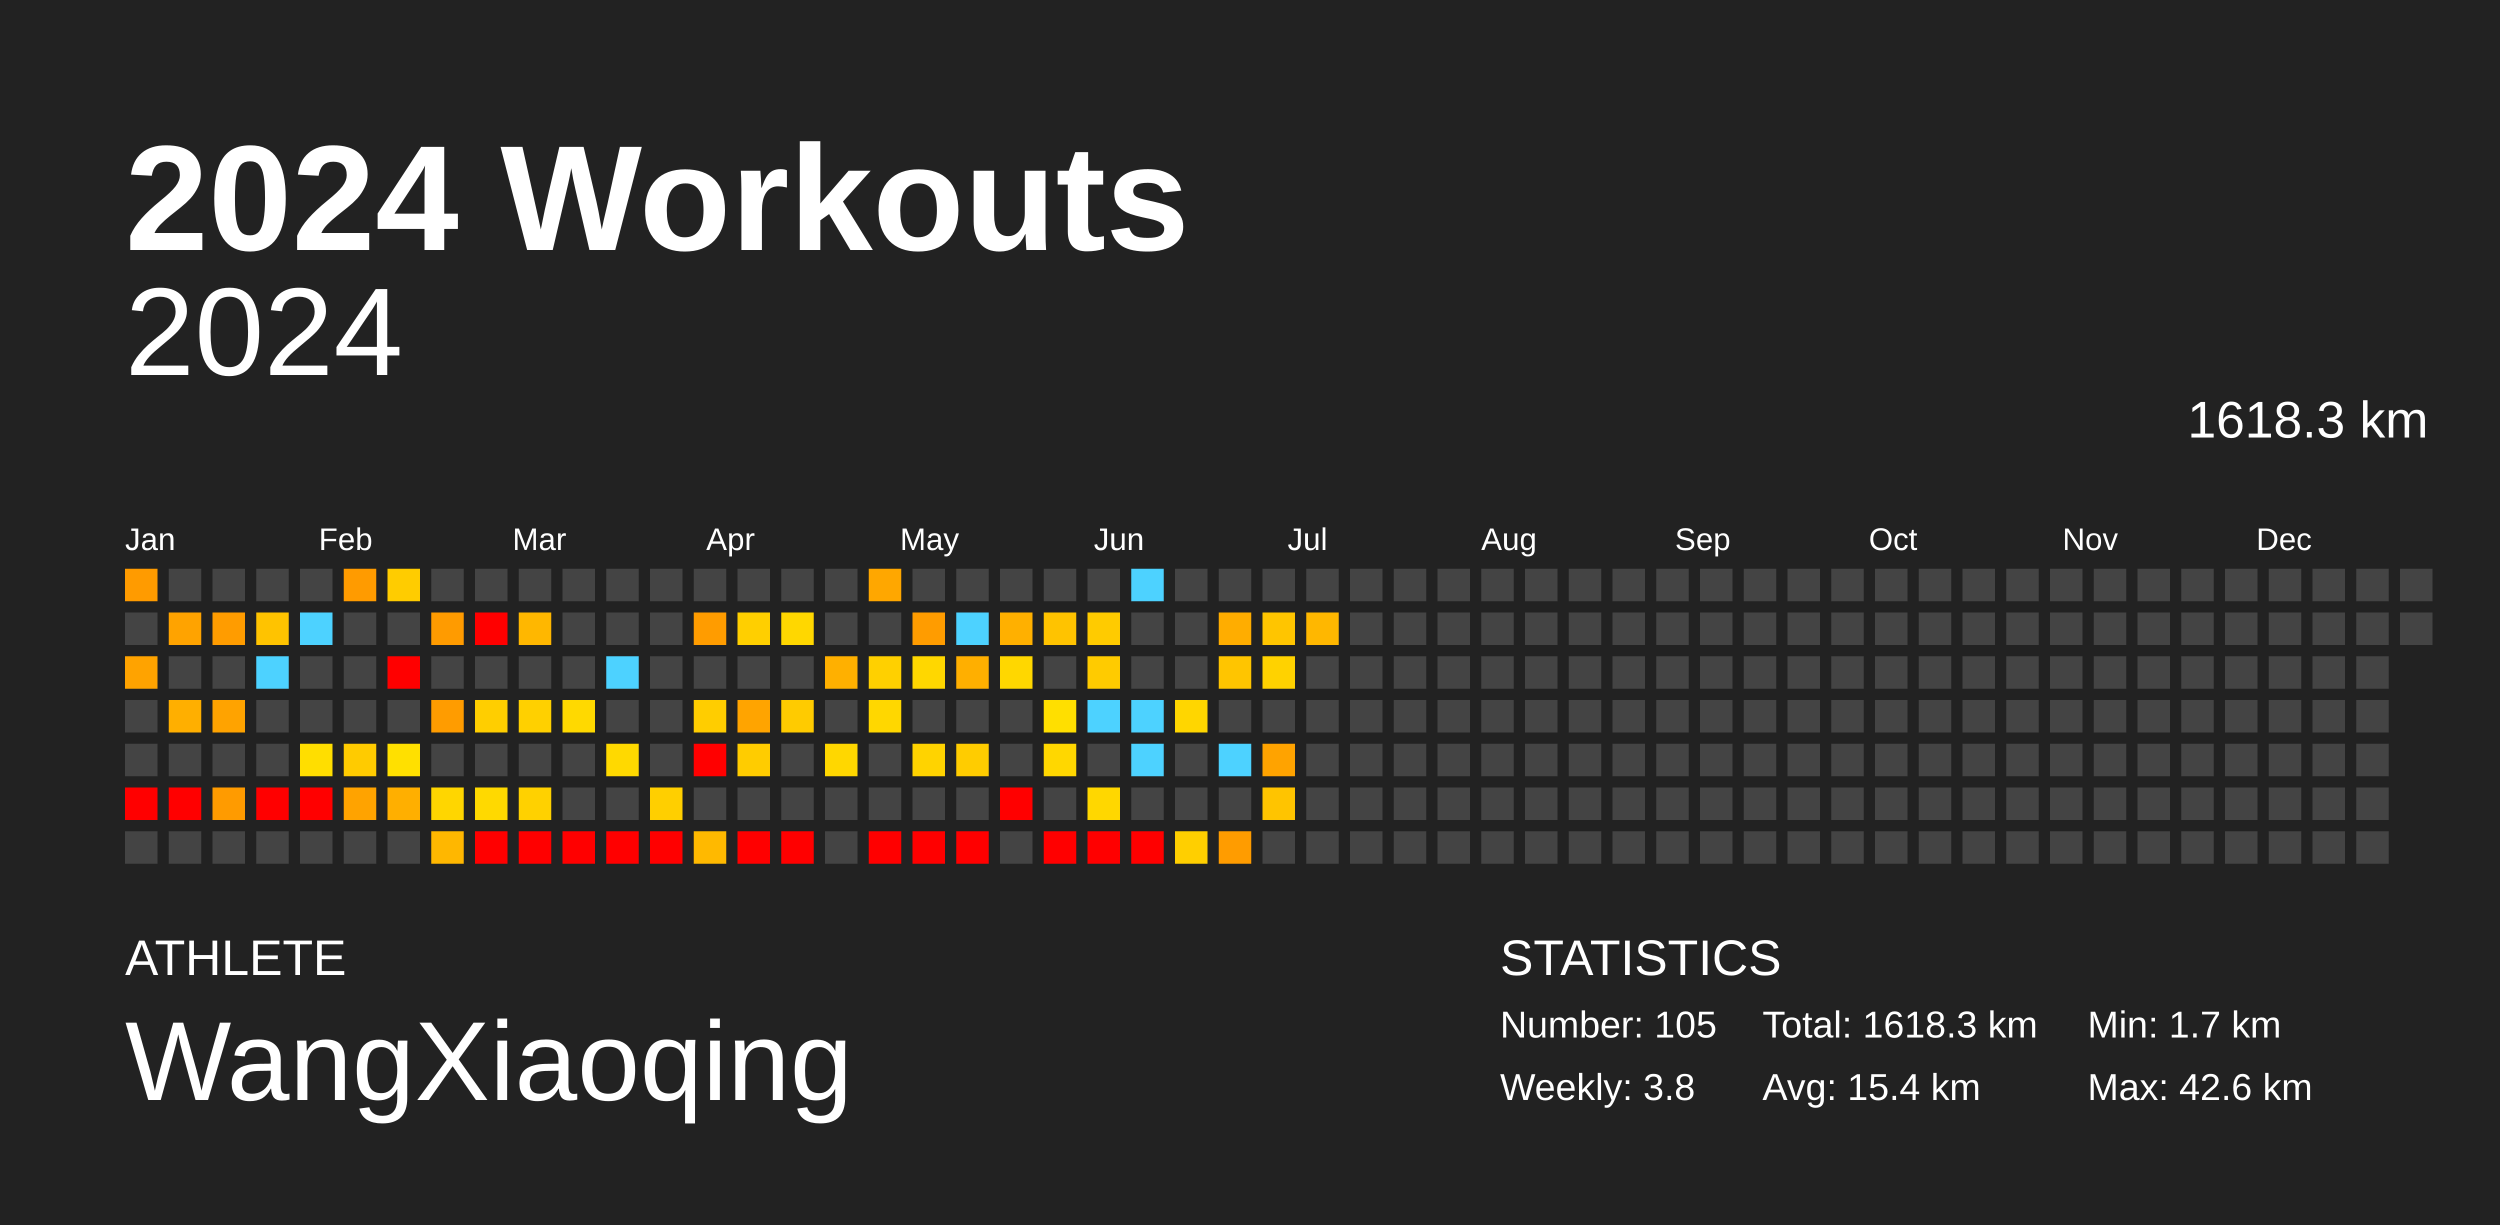
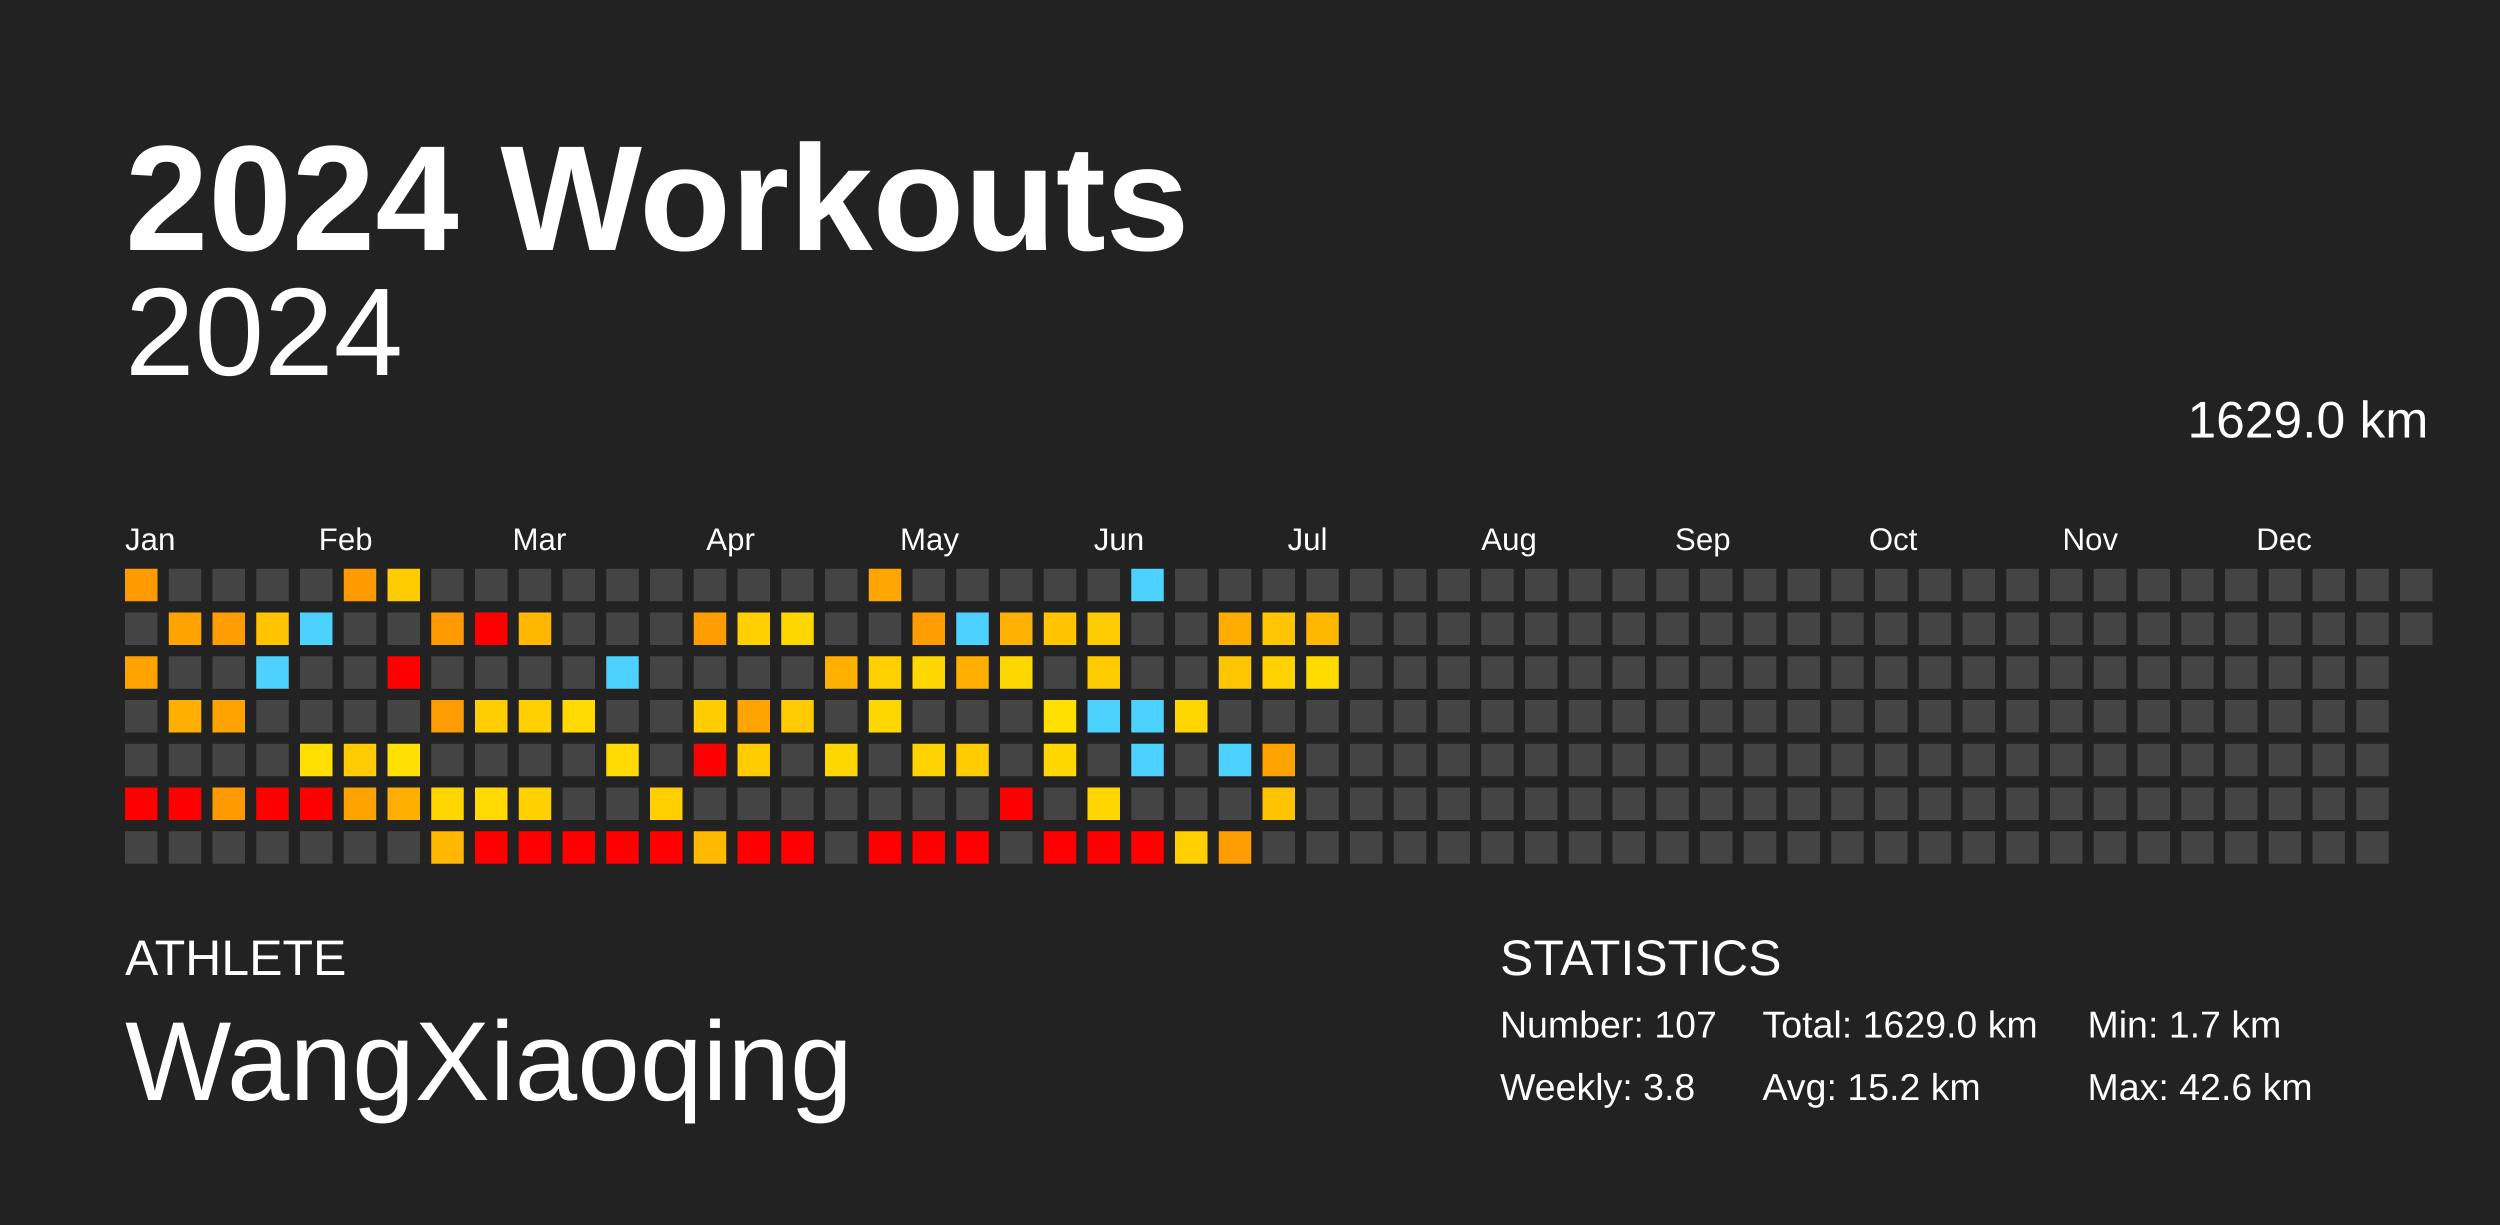
<svg xmlns="http://www.w3.org/2000/svg" baseProfile="full" height="98mm" version="1.1" viewBox="0,0,200,98" width="200mm">
  <defs />
  <rect fill="#222222" height="98" width="200" x="0" y="0" />
  <text fill="#FFFFFF" style="font-size:12px; font-family:Arial; font-weight:bold;" x="10" y="20">2024 Workouts</text>
  <text fill="#FFFFFF" style="font-size:4px; font-family:Arial" x="10" y="78">ATHLETE</text>
  <text fill="#FFFFFF" style="font-size:9px; font-family:Arial" x="10" y="88">WangXiaoqing</text>
  <text fill="#FFFFFF" style="font-size:4px; font-family:Arial" x="120" y="78">STATISTICS</text>
-   <text fill="#FFFFFF" style="font-size:3px; font-family:Arial" x="120" y="83">Number: 105</text>
+   <text fill="#FFFFFF" style="font-size:3px; font-family:Arial" x="120" y="83">Number: 107</text>
  <text fill="#FFFFFF" style="font-size:3px; font-family:Arial" x="120" y="88">Weekly: 3.8</text>
-   <text fill="#FFFFFF" style="font-size:3px; font-family:Arial" x="141" y="83">Total: 1618.3 km</text>
-   <text fill="#FFFFFF" style="font-size:3px; font-family:Arial" x="141" y="88">Avg: 15.4 km</text>
+   <text fill="#FFFFFF" style="font-size:3px; font-family:Arial" x="141" y="83">Total: 1629.0 km</text>
+   <text fill="#FFFFFF" style="font-size:3px; font-family:Arial" x="141" y="88">Avg: 15.2 km</text>
  <text fill="#FFFFFF" style="font-size:3px; font-family:Arial" x="167" y="83">Min: 1.7 km</text>
  <text fill="#FFFFFF" style="font-size:3px; font-family:Arial" x="167" y="88">Max: 42.6 km</text>
  <text alignment-baseline="hanging" fill="#FFFFFF" style="font-size:10.0px; font-family:Arial;" x="10" y="30">2024</text>
-   <text alignment-baseline="hanging" fill="#FFFFFF" style="font-size:4.125px; font-family:Arial;" x="175" y="35">1618.3 km</text>
+   <text alignment-baseline="hanging" fill="#FFFFFF" style="font-size:4.125px; font-family:Arial;" x="175" y="35">1629.0 km</text>
  <text fill="#FFFFFF" style="font-size:2.5px; font-family:Arial" x="10.0" y="44">Jan</text>
  <text fill="#FFFFFF" style="font-size:2.5px; font-family:Arial" x="25.5" y="44">Feb</text>
  <text fill="#FFFFFF" style="font-size:2.5px; font-family:Arial" x="41.0" y="44">Mar</text>
  <text fill="#FFFFFF" style="font-size:2.5px; font-family:Arial" x="56.5" y="44">Apr</text>
  <text fill="#FFFFFF" style="font-size:2.5px; font-family:Arial" x="72.0" y="44">May</text>
  <text fill="#FFFFFF" style="font-size:2.5px; font-family:Arial" x="87.5" y="44">Jun</text>
  <text fill="#FFFFFF" style="font-size:2.5px; font-family:Arial" x="103.0" y="44">Jul</text>
  <text fill="#FFFFFF" style="font-size:2.5px; font-family:Arial" x="118.5" y="44">Aug</text>
  <text fill="#FFFFFF" style="font-size:2.5px; font-family:Arial" x="134.0" y="44">Sep</text>
  <text fill="#FFFFFF" style="font-size:2.5px; font-family:Arial" x="149.5" y="44">Oct</text>
  <text fill="#FFFFFF" style="font-size:2.5px; font-family:Arial" x="165.0" y="44">Nov</text>
  <text fill="#FFFFFF" style="font-size:2.5px; font-family:Arial" x="180.5" y="44">Dec</text>
  <rect fill="#ff9b00" height="2.6" width="2.6" x="10.0" y="45.5" />
  <rect fill="#444444" height="2.6" width="2.6" x="10.0" y="49.0" />
  <rect fill="#ffa300" height="2.6" width="2.6" x="10.0" y="52.5" />
  <rect fill="#444444" height="2.6" width="2.6" x="10.0" y="56.0" />
  <rect fill="#444444" height="2.6" width="2.6" x="10.0" y="59.5" />
  <rect fill="red" height="2.6" width="2.6" x="10.0" y="63.0" />
  <rect fill="#444444" height="2.6" width="2.6" x="10.0" y="66.5" />
  <rect fill="#444444" height="2.6" width="2.6" x="13.5" y="45.5" />
  <rect fill="#ffa300" height="2.6" width="2.6" x="13.5" y="49.0" />
  <rect fill="#444444" height="2.6" width="2.6" x="13.5" y="52.5" />
  <rect fill="#ffaf00" height="2.6" width="2.6" x="13.5" y="56.0" />
  <rect fill="#444444" height="2.6" width="2.6" x="13.5" y="59.5" />
  <rect fill="red" height="2.6" width="2.6" x="13.5" y="63.0" />
  <rect fill="#444444" height="2.6" width="2.6" x="13.5" y="66.5" />
  <rect fill="#444444" height="2.6" width="2.6" x="17.0" y="45.5" />
  <rect fill="#ff9c00" height="2.6" width="2.6" x="17.0" y="49.0" />
  <rect fill="#444444" height="2.6" width="2.6" x="17.0" y="52.5" />
  <rect fill="#ffa300" height="2.6" width="2.6" x="17.0" y="56.0" />
  <rect fill="#444444" height="2.6" width="2.6" x="17.0" y="59.5" />
  <rect fill="#ff9b00" height="2.6" width="2.6" x="17.0" y="63.0" />
  <rect fill="#444444" height="2.6" width="2.6" x="17.0" y="66.5" />
  <rect fill="#444444" height="2.6" width="2.6" x="20.5" y="45.5" />
  <rect fill="#ffc300" height="2.6" width="2.6" x="20.5" y="49.0" />
  <rect fill="#4dd2ff" height="2.6" width="2.6" x="20.5" y="52.5" />
  <rect fill="#444444" height="2.6" width="2.6" x="20.5" y="56.0" />
  <rect fill="#444444" height="2.6" width="2.6" x="20.5" y="59.5" />
  <rect fill="red" height="2.6" width="2.6" x="20.5" y="63.0" />
  <rect fill="#444444" height="2.6" width="2.6" x="20.5" y="66.5" />
  <rect fill="#444444" height="2.6" width="2.6" x="24.0" y="45.5" />
  <rect fill="#4dd2ff" height="2.6" width="2.6" x="24.0" y="49.0" />
  <rect fill="#444444" height="2.6" width="2.6" x="24.0" y="52.5" />
  <rect fill="#444444" height="2.6" width="2.6" x="24.0" y="56.0" />
  <rect fill="#ffde00" height="2.6" width="2.6" x="24.0" y="59.5" />
  <rect fill="red" height="2.6" width="2.6" x="24.0" y="63.0" />
  <rect fill="#444444" height="2.6" width="2.6" x="24.0" y="66.5" />
  <rect fill="#ff9b00" height="2.6" width="2.6" x="27.5" y="45.5" />
  <rect fill="#444444" height="2.6" width="2.6" x="27.5" y="49.0" />
  <rect fill="#444444" height="2.6" width="2.6" x="27.5" y="52.5" />
  <rect fill="#444444" height="2.6" width="2.6" x="27.5" y="56.0" />
  <rect fill="#ffcb00" height="2.6" width="2.6" x="27.5" y="59.5" />
  <rect fill="#ffa300" height="2.6" width="2.6" x="27.5" y="63.0" />
  <rect fill="#444444" height="2.6" width="2.6" x="27.5" y="66.5" />
  <rect fill="#ffcc00" height="2.6" width="2.6" x="31.0" y="45.5" />
  <rect fill="#444444" height="2.6" width="2.6" x="31.0" y="49.0" />
  <rect fill="red" height="2.6" width="2.6" x="31.0" y="52.5" />
  <rect fill="#444444" height="2.6" width="2.6" x="31.0" y="56.0" />
  <rect fill="#ffe000" height="2.6" width="2.6" x="31.0" y="59.5" />
  <rect fill="#ffaf00" height="2.6" width="2.6" x="31.0" y="63.0" />
  <rect fill="#444444" height="2.6" width="2.6" x="31.0" y="66.5" />
  <rect fill="#444444" height="2.6" width="2.6" x="34.5" y="45.5" />
  <rect fill="#ff9b00" height="2.6" width="2.6" x="34.5" y="49.0" />
  <rect fill="#444444" height="2.6" width="2.6" x="34.5" y="52.5" />
  <rect fill="#ff9c00" height="2.6" width="2.6" x="34.5" y="56.0" />
  <rect fill="#444444" height="2.6" width="2.6" x="34.5" y="59.5" />
  <rect fill="#ffd600" height="2.6" width="2.6" x="34.5" y="63.0" />
  <rect fill="#ffb700" height="2.6" width="2.6" x="34.5" y="66.5" />
  <rect fill="#444444" height="2.6" width="2.6" x="38.0" y="45.5" />
  <rect fill="red" height="2.6" width="2.6" x="38.0" y="49.0" />
  <rect fill="#444444" height="2.6" width="2.6" x="38.0" y="52.5" />
  <rect fill="#ffce00" height="2.6" width="2.6" x="38.0" y="56.0" />
  <rect fill="#444444" height="2.6" width="2.6" x="38.0" y="59.5" />
  <rect fill="#ffd900" height="2.6" width="2.6" x="38.0" y="63.0" />
  <rect fill="red" height="2.6" width="2.6" x="38.0" y="66.5" />
  <rect fill="#444444" height="2.6" width="2.6" x="41.5" y="45.5" />
  <rect fill="#ffb700" height="2.6" width="2.6" x="41.5" y="49.0" />
  <rect fill="#444444" height="2.6" width="2.6" x="41.5" y="52.5" />
  <rect fill="#ffd000" height="2.6" width="2.6" x="41.5" y="56.0" />
  <rect fill="#444444" height="2.6" width="2.6" x="41.5" y="59.5" />
  <rect fill="#ffd100" height="2.6" width="2.6" x="41.5" y="63.0" />
  <rect fill="red" height="2.6" width="2.6" x="41.5" y="66.5" />
  <rect fill="#444444" height="2.6" width="2.6" x="45.0" y="45.5" />
  <rect fill="#444444" height="2.6" width="2.6" x="45.0" y="49.0" />
  <rect fill="#444444" height="2.6" width="2.6" x="45.0" y="52.5" />
  <rect fill="#ffd900" height="2.6" width="2.6" x="45.0" y="56.0" />
  <rect fill="#444444" height="2.6" width="2.6" x="45.0" y="59.5" />
  <rect fill="#444444" height="2.6" width="2.6" x="45.0" y="63.0" />
  <rect fill="red" height="2.6" width="2.6" x="45.0" y="66.5" />
  <rect fill="#444444" height="2.6" width="2.6" x="48.5" y="45.5" />
  <rect fill="#444444" height="2.6" width="2.6" x="48.5" y="49.0" />
  <rect fill="#4dd2ff" height="2.6" width="2.6" x="48.5" y="52.5" />
  <rect fill="#444444" height="2.6" width="2.6" x="48.5" y="56.0" />
  <rect fill="#ffd900" height="2.6" width="2.6" x="48.5" y="59.5" />
  <rect fill="#444444" height="2.6" width="2.6" x="48.5" y="63.0" />
  <rect fill="red" height="2.6" width="2.6" x="48.5" y="66.5" />
  <rect fill="#444444" height="2.6" width="2.6" x="52.0" y="45.5" />
  <rect fill="#444444" height="2.6" width="2.6" x="52.0" y="49.0" />
  <rect fill="#444444" height="2.6" width="2.6" x="52.0" y="52.5" />
  <rect fill="#444444" height="2.6" width="2.6" x="52.0" y="56.0" />
  <rect fill="#444444" height="2.6" width="2.6" x="52.0" y="59.5" />
  <rect fill="#ffcf00" height="2.6" width="2.6" x="52.0" y="63.0" />
  <rect fill="red" height="2.6" width="2.6" x="52.0" y="66.5" />
  <rect fill="#444444" height="2.6" width="2.6" x="55.5" y="45.5" />
  <rect fill="#ff9c00" height="2.6" width="2.6" x="55.5" y="49.0" />
  <rect fill="#444444" height="2.6" width="2.6" x="55.5" y="52.5" />
  <rect fill="#ffcd00" height="2.6" width="2.6" x="55.5" y="56.0" />
  <rect fill="red" height="2.6" width="2.6" x="55.5" y="59.5" />
  <rect fill="#444444" height="2.6" width="2.6" x="55.5" y="63.0" />
  <rect fill="#ffb900" height="2.6" width="2.6" x="55.5" y="66.5" />
  <rect fill="#444444" height="2.6" width="2.6" x="59.0" y="45.5" />
  <rect fill="#ffcf00" height="2.6" width="2.6" x="59.0" y="49.0" />
  <rect fill="#444444" height="2.6" width="2.6" x="59.0" y="52.5" />
  <rect fill="#ffa400" height="2.6" width="2.6" x="59.0" y="56.0" />
  <rect fill="#ffcc00" height="2.6" width="2.6" x="59.0" y="59.5" />
  <rect fill="#444444" height="2.6" width="2.6" x="59.0" y="63.0" />
  <rect fill="red" height="2.6" width="2.6" x="59.0" y="66.5" />
  <rect fill="#444444" height="2.6" width="2.6" x="62.5" y="45.5" />
  <rect fill="#ffd700" height="2.6" width="2.6" x="62.5" y="49.0" />
  <rect fill="#444444" height="2.6" width="2.6" x="62.5" y="52.5" />
  <rect fill="#ffcb00" height="2.6" width="2.6" x="62.5" y="56.0" />
  <rect fill="#444444" height="2.6" width="2.6" x="62.5" y="59.5" />
  <rect fill="#444444" height="2.6" width="2.6" x="62.5" y="63.0" />
  <rect fill="red" height="2.6" width="2.6" x="62.5" y="66.5" />
  <rect fill="#444444" height="2.6" width="2.6" x="66.0" y="45.5" />
  <rect fill="#444444" height="2.6" width="2.6" x="66.0" y="49.0" />
  <rect fill="#ffb000" height="2.6" width="2.6" x="66.0" y="52.5" />
  <rect fill="#444444" height="2.6" width="2.6" x="66.0" y="56.0" />
  <rect fill="#ffd700" height="2.6" width="2.6" x="66.0" y="59.5" />
  <rect fill="#444444" height="2.6" width="2.6" x="66.0" y="63.0" />
  <rect fill="#444444" height="2.6" width="2.6" x="66.0" y="66.5" />
  <rect fill="#ffa700" height="2.6" width="2.6" x="69.5" y="45.5" />
  <rect fill="#444444" height="2.6" width="2.6" x="69.5" y="49.0" />
  <rect fill="#ffd000" height="2.6" width="2.6" x="69.5" y="52.5" />
  <rect fill="#ffd700" height="2.6" width="2.6" x="69.5" y="56.0" />
  <rect fill="#444444" height="2.6" width="2.6" x="69.5" y="59.5" />
  <rect fill="#444444" height="2.6" width="2.6" x="69.5" y="63.0" />
  <rect fill="red" height="2.6" width="2.6" x="69.5" y="66.5" />
  <rect fill="#444444" height="2.6" width="2.6" x="73.0" y="45.5" />
  <rect fill="#ff9c00" height="2.6" width="2.6" x="73.0" y="49.0" />
  <rect fill="#ffd700" height="2.6" width="2.6" x="73.0" y="52.5" />
  <rect fill="#444444" height="2.6" width="2.6" x="73.0" y="56.0" />
  <rect fill="#ffd300" height="2.6" width="2.6" x="73.0" y="59.5" />
  <rect fill="#444444" height="2.6" width="2.6" x="73.0" y="63.0" />
  <rect fill="red" height="2.6" width="2.6" x="73.0" y="66.5" />
  <rect fill="#444444" height="2.6" width="2.6" x="76.5" y="45.5" />
  <rect fill="#4dd2ff" height="2.6" width="2.6" x="76.5" y="49.0" />
  <rect fill="#ffaf00" height="2.6" width="2.6" x="76.5" y="52.5" />
  <rect fill="#444444" height="2.6" width="2.6" x="76.5" y="56.0" />
  <rect fill="#ffcc00" height="2.6" width="2.6" x="76.5" y="59.5" />
  <rect fill="#444444" height="2.6" width="2.6" x="76.5" y="63.0" />
  <rect fill="red" height="2.6" width="2.6" x="76.5" y="66.5" />
  <rect fill="#444444" height="2.6" width="2.6" x="80.0" y="45.5" />
  <rect fill="#ffb000" height="2.6" width="2.6" x="80.0" y="49.0" />
  <rect fill="#ffd700" height="2.6" width="2.6" x="80.0" y="52.5" />
  <rect fill="#444444" height="2.6" width="2.6" x="80.0" y="56.0" />
  <rect fill="#444444" height="2.6" width="2.6" x="80.0" y="59.5" />
  <rect fill="red" height="2.6" width="2.6" x="80.0" y="63.0" />
  <rect fill="#444444" height="2.6" width="2.6" x="80.0" y="66.5" />
  <rect fill="#444444" height="2.6" width="2.6" x="83.5" y="45.5" />
  <rect fill="#ffc300" height="2.6" width="2.6" x="83.5" y="49.0" />
  <rect fill="#444444" height="2.6" width="2.6" x="83.5" y="52.5" />
  <rect fill="#ffdf00" height="2.6" width="2.6" x="83.5" y="56.0" />
  <rect fill="#ffd700" height="2.6" width="2.6" x="83.5" y="59.5" />
  <rect fill="#444444" height="2.6" width="2.6" x="83.5" y="63.0" />
  <rect fill="red" height="2.6" width="2.6" x="83.5" y="66.5" />
  <rect fill="#444444" height="2.6" width="2.6" x="87.0" y="45.5" />
  <rect fill="#ffcb00" height="2.6" width="2.6" x="87.0" y="49.0" />
  <rect fill="#ffcb00" height="2.6" width="2.6" x="87.0" y="52.5" />
  <rect fill="#4dd2ff" height="2.6" width="2.6" x="87.0" y="56.0" />
  <rect fill="#444444" height="2.6" width="2.6" x="87.0" y="59.5" />
  <rect fill="#ffd700" height="2.6" width="2.6" x="87.0" y="63.0" />
  <rect fill="red" height="2.6" width="2.6" x="87.0" y="66.5" />
  <rect fill="#4dd2ff" height="2.6" width="2.6" x="90.5" y="45.5" />
  <rect fill="#444444" height="2.6" width="2.6" x="90.5" y="49.0" />
  <rect fill="#444444" height="2.6" width="2.6" x="90.5" y="52.5" />
  <rect fill="#4dd2ff" height="2.6" width="2.6" x="90.5" y="56.0" />
  <rect fill="#4dd2ff" height="2.6" width="2.6" x="90.5" y="59.5" />
  <rect fill="#444444" height="2.6" width="2.6" x="90.5" y="63.0" />
  <rect fill="red" height="2.6" width="2.6" x="90.5" y="66.5" />
  <rect fill="#444444" height="2.6" width="2.6" x="94.0" y="45.5" />
  <rect fill="#444444" height="2.6" width="2.6" x="94.0" y="49.0" />
  <rect fill="#444444" height="2.6" width="2.6" x="94.0" y="52.5" />
  <rect fill="#ffd600" height="2.6" width="2.6" x="94.0" y="56.0" />
  <rect fill="#444444" height="2.6" width="2.6" x="94.0" y="59.5" />
  <rect fill="#444444" height="2.6" width="2.6" x="94.0" y="63.0" />
  <rect fill="#ffcf00" height="2.6" width="2.6" x="94.0" y="66.5" />
  <rect fill="#444444" height="2.6" width="2.6" x="97.5" y="45.5" />
  <rect fill="#ffad00" height="2.6" width="2.6" x="97.5" y="49.0" />
  <rect fill="#ffc500" height="2.6" width="2.6" x="97.5" y="52.5" />
  <rect fill="#444444" height="2.6" width="2.6" x="97.5" y="56.0" />
  <rect fill="#4dd2ff" height="2.6" width="2.6" x="97.5" y="59.5" />
  <rect fill="#444444" height="2.6" width="2.6" x="97.5" y="63.0" />
  <rect fill="#ff9c00" height="2.6" width="2.6" x="97.5" y="66.5" />
  <rect fill="#444444" height="2.6" width="2.6" x="101.0" y="45.5" />
  <rect fill="#ffc500" height="2.6" width="2.6" x="101.0" y="49.0" />
  <rect fill="#ffd200" height="2.6" width="2.6" x="101.0" y="52.5" />
  <rect fill="#444444" height="2.6" width="2.6" x="101.0" y="56.0" />
  <rect fill="#ffa300" height="2.6" width="2.6" x="101.0" y="59.5" />
  <rect fill="#ffc400" height="2.6" width="2.6" x="101.0" y="63.0" />
  <rect fill="#444444" height="2.6" width="2.6" x="101.0" y="66.5" />
  <rect fill="#444444" height="2.6" width="2.6" x="104.5" y="45.5" />
  <rect fill="#ffb700" height="2.6" width="2.6" x="104.5" y="49.0" />
-   <rect fill="#444444" height="2.6" width="2.6" x="104.5" y="52.5" />
+   <rect fill="#ffdb00" height="2.6" width="2.6" x="104.5" y="52.5" />
  <rect fill="#444444" height="2.6" width="2.6" x="104.5" y="56.0" />
  <rect fill="#444444" height="2.6" width="2.6" x="104.5" y="59.5" />
  <rect fill="#444444" height="2.6" width="2.6" x="104.5" y="63.0" />
  <rect fill="#444444" height="2.6" width="2.6" x="104.5" y="66.5" />
  <rect fill="#444444" height="2.6" width="2.6" x="108.0" y="45.5" />
  <rect fill="#444444" height="2.6" width="2.6" x="108.0" y="49.0" />
  <rect fill="#444444" height="2.6" width="2.6" x="108.0" y="52.5" />
  <rect fill="#444444" height="2.6" width="2.6" x="108.0" y="56.0" />
  <rect fill="#444444" height="2.6" width="2.6" x="108.0" y="59.5" />
  <rect fill="#444444" height="2.6" width="2.6" x="108.0" y="63.0" />
  <rect fill="#444444" height="2.6" width="2.6" x="108.0" y="66.5" />
  <rect fill="#444444" height="2.6" width="2.6" x="111.5" y="45.5" />
  <rect fill="#444444" height="2.6" width="2.6" x="111.5" y="49.0" />
  <rect fill="#444444" height="2.6" width="2.6" x="111.5" y="52.5" />
  <rect fill="#444444" height="2.6" width="2.6" x="111.5" y="56.0" />
  <rect fill="#444444" height="2.6" width="2.6" x="111.5" y="59.5" />
  <rect fill="#444444" height="2.6" width="2.6" x="111.5" y="63.0" />
  <rect fill="#444444" height="2.6" width="2.6" x="111.5" y="66.5" />
  <rect fill="#444444" height="2.6" width="2.6" x="115.0" y="45.5" />
  <rect fill="#444444" height="2.6" width="2.6" x="115.0" y="49.0" />
  <rect fill="#444444" height="2.6" width="2.6" x="115.0" y="52.5" />
  <rect fill="#444444" height="2.6" width="2.6" x="115.0" y="56.0" />
  <rect fill="#444444" height="2.6" width="2.6" x="115.0" y="59.5" />
  <rect fill="#444444" height="2.6" width="2.6" x="115.0" y="63.0" />
  <rect fill="#444444" height="2.6" width="2.6" x="115.0" y="66.5" />
  <rect fill="#444444" height="2.6" width="2.6" x="118.5" y="45.5" />
  <rect fill="#444444" height="2.6" width="2.6" x="118.5" y="49.0" />
  <rect fill="#444444" height="2.6" width="2.6" x="118.5" y="52.5" />
  <rect fill="#444444" height="2.6" width="2.6" x="118.5" y="56.0" />
  <rect fill="#444444" height="2.6" width="2.6" x="118.5" y="59.5" />
  <rect fill="#444444" height="2.6" width="2.6" x="118.5" y="63.0" />
  <rect fill="#444444" height="2.6" width="2.6" x="118.5" y="66.5" />
  <rect fill="#444444" height="2.6" width="2.6" x="122.0" y="45.5" />
  <rect fill="#444444" height="2.6" width="2.6" x="122.0" y="49.0" />
  <rect fill="#444444" height="2.6" width="2.6" x="122.0" y="52.5" />
  <rect fill="#444444" height="2.6" width="2.6" x="122.0" y="56.0" />
  <rect fill="#444444" height="2.6" width="2.6" x="122.0" y="59.5" />
  <rect fill="#444444" height="2.6" width="2.6" x="122.0" y="63.0" />
  <rect fill="#444444" height="2.6" width="2.6" x="122.0" y="66.5" />
  <rect fill="#444444" height="2.6" width="2.6" x="125.5" y="45.5" />
  <rect fill="#444444" height="2.6" width="2.6" x="125.5" y="49.0" />
  <rect fill="#444444" height="2.6" width="2.6" x="125.5" y="52.5" />
  <rect fill="#444444" height="2.6" width="2.6" x="125.5" y="56.0" />
  <rect fill="#444444" height="2.6" width="2.6" x="125.5" y="59.5" />
  <rect fill="#444444" height="2.6" width="2.6" x="125.5" y="63.0" />
  <rect fill="#444444" height="2.6" width="2.6" x="125.5" y="66.5" />
  <rect fill="#444444" height="2.6" width="2.6" x="129.0" y="45.5" />
  <rect fill="#444444" height="2.6" width="2.6" x="129.0" y="49.0" />
  <rect fill="#444444" height="2.6" width="2.6" x="129.0" y="52.5" />
  <rect fill="#444444" height="2.6" width="2.6" x="129.0" y="56.0" />
  <rect fill="#444444" height="2.6" width="2.6" x="129.0" y="59.5" />
  <rect fill="#444444" height="2.6" width="2.6" x="129.0" y="63.0" />
  <rect fill="#444444" height="2.6" width="2.6" x="129.0" y="66.5" />
  <rect fill="#444444" height="2.6" width="2.6" x="132.5" y="45.5" />
  <rect fill="#444444" height="2.6" width="2.6" x="132.5" y="49.0" />
  <rect fill="#444444" height="2.6" width="2.6" x="132.5" y="52.5" />
  <rect fill="#444444" height="2.6" width="2.6" x="132.5" y="56.0" />
  <rect fill="#444444" height="2.6" width="2.6" x="132.5" y="59.5" />
  <rect fill="#444444" height="2.6" width="2.6" x="132.5" y="63.0" />
  <rect fill="#444444" height="2.6" width="2.6" x="132.5" y="66.5" />
  <rect fill="#444444" height="2.6" width="2.6" x="136.0" y="45.5" />
  <rect fill="#444444" height="2.6" width="2.6" x="136.0" y="49.0" />
  <rect fill="#444444" height="2.6" width="2.6" x="136.0" y="52.5" />
  <rect fill="#444444" height="2.6" width="2.6" x="136.0" y="56.0" />
  <rect fill="#444444" height="2.6" width="2.6" x="136.0" y="59.5" />
  <rect fill="#444444" height="2.6" width="2.6" x="136.0" y="63.0" />
  <rect fill="#444444" height="2.6" width="2.6" x="136.0" y="66.5" />
  <rect fill="#444444" height="2.6" width="2.6" x="139.5" y="45.5" />
  <rect fill="#444444" height="2.6" width="2.6" x="139.5" y="49.0" />
  <rect fill="#444444" height="2.6" width="2.6" x="139.5" y="52.5" />
  <rect fill="#444444" height="2.6" width="2.6" x="139.5" y="56.0" />
  <rect fill="#444444" height="2.6" width="2.6" x="139.5" y="59.5" />
  <rect fill="#444444" height="2.6" width="2.6" x="139.5" y="63.0" />
  <rect fill="#444444" height="2.6" width="2.6" x="139.5" y="66.5" />
  <rect fill="#444444" height="2.6" width="2.6" x="143.0" y="45.5" />
  <rect fill="#444444" height="2.6" width="2.6" x="143.0" y="49.0" />
  <rect fill="#444444" height="2.6" width="2.6" x="143.0" y="52.5" />
  <rect fill="#444444" height="2.6" width="2.6" x="143.0" y="56.0" />
  <rect fill="#444444" height="2.6" width="2.6" x="143.0" y="59.5" />
  <rect fill="#444444" height="2.6" width="2.6" x="143.0" y="63.0" />
  <rect fill="#444444" height="2.6" width="2.6" x="143.0" y="66.5" />
  <rect fill="#444444" height="2.6" width="2.6" x="146.5" y="45.5" />
  <rect fill="#444444" height="2.6" width="2.6" x="146.5" y="49.0" />
  <rect fill="#444444" height="2.6" width="2.6" x="146.5" y="52.5" />
  <rect fill="#444444" height="2.6" width="2.6" x="146.5" y="56.0" />
  <rect fill="#444444" height="2.6" width="2.6" x="146.5" y="59.5" />
  <rect fill="#444444" height="2.6" width="2.6" x="146.5" y="63.0" />
  <rect fill="#444444" height="2.6" width="2.6" x="146.5" y="66.5" />
  <rect fill="#444444" height="2.6" width="2.6" x="150.0" y="45.5" />
  <rect fill="#444444" height="2.6" width="2.6" x="150.0" y="49.0" />
  <rect fill="#444444" height="2.6" width="2.6" x="150.0" y="52.5" />
  <rect fill="#444444" height="2.6" width="2.6" x="150.0" y="56.0" />
  <rect fill="#444444" height="2.6" width="2.6" x="150.0" y="59.5" />
  <rect fill="#444444" height="2.6" width="2.6" x="150.0" y="63.0" />
  <rect fill="#444444" height="2.6" width="2.6" x="150.0" y="66.5" />
  <rect fill="#444444" height="2.6" width="2.6" x="153.5" y="45.5" />
  <rect fill="#444444" height="2.6" width="2.6" x="153.5" y="49.0" />
  <rect fill="#444444" height="2.6" width="2.6" x="153.5" y="52.5" />
  <rect fill="#444444" height="2.6" width="2.6" x="153.5" y="56.0" />
  <rect fill="#444444" height="2.6" width="2.6" x="153.5" y="59.5" />
  <rect fill="#444444" height="2.6" width="2.6" x="153.5" y="63.0" />
  <rect fill="#444444" height="2.6" width="2.6" x="153.5" y="66.5" />
  <rect fill="#444444" height="2.6" width="2.6" x="157.0" y="45.5" />
  <rect fill="#444444" height="2.6" width="2.6" x="157.0" y="49.0" />
  <rect fill="#444444" height="2.6" width="2.6" x="157.0" y="52.5" />
  <rect fill="#444444" height="2.6" width="2.6" x="157.0" y="56.0" />
  <rect fill="#444444" height="2.6" width="2.6" x="157.0" y="59.5" />
  <rect fill="#444444" height="2.6" width="2.6" x="157.0" y="63.0" />
  <rect fill="#444444" height="2.6" width="2.6" x="157.0" y="66.5" />
  <rect fill="#444444" height="2.6" width="2.6" x="160.5" y="45.5" />
  <rect fill="#444444" height="2.6" width="2.6" x="160.5" y="49.0" />
  <rect fill="#444444" height="2.6" width="2.6" x="160.5" y="52.5" />
  <rect fill="#444444" height="2.6" width="2.6" x="160.5" y="56.0" />
  <rect fill="#444444" height="2.6" width="2.6" x="160.5" y="59.5" />
  <rect fill="#444444" height="2.6" width="2.6" x="160.5" y="63.0" />
  <rect fill="#444444" height="2.6" width="2.6" x="160.5" y="66.5" />
  <rect fill="#444444" height="2.6" width="2.6" x="164.0" y="45.5" />
  <rect fill="#444444" height="2.6" width="2.6" x="164.0" y="49.0" />
  <rect fill="#444444" height="2.6" width="2.6" x="164.0" y="52.5" />
  <rect fill="#444444" height="2.6" width="2.6" x="164.0" y="56.0" />
  <rect fill="#444444" height="2.6" width="2.6" x="164.0" y="59.5" />
  <rect fill="#444444" height="2.6" width="2.6" x="164.0" y="63.0" />
  <rect fill="#444444" height="2.6" width="2.6" x="164.0" y="66.5" />
  <rect fill="#444444" height="2.6" width="2.6" x="167.5" y="45.5" />
  <rect fill="#444444" height="2.6" width="2.6" x="167.5" y="49.0" />
  <rect fill="#444444" height="2.6" width="2.6" x="167.5" y="52.5" />
  <rect fill="#444444" height="2.6" width="2.6" x="167.5" y="56.0" />
  <rect fill="#444444" height="2.6" width="2.6" x="167.5" y="59.5" />
  <rect fill="#444444" height="2.6" width="2.6" x="167.5" y="63.0" />
  <rect fill="#444444" height="2.6" width="2.6" x="167.5" y="66.5" />
  <rect fill="#444444" height="2.6" width="2.6" x="171.0" y="45.5" />
  <rect fill="#444444" height="2.6" width="2.6" x="171.0" y="49.0" />
  <rect fill="#444444" height="2.6" width="2.6" x="171.0" y="52.5" />
  <rect fill="#444444" height="2.6" width="2.6" x="171.0" y="56.0" />
  <rect fill="#444444" height="2.6" width="2.6" x="171.0" y="59.5" />
  <rect fill="#444444" height="2.6" width="2.6" x="171.0" y="63.0" />
  <rect fill="#444444" height="2.6" width="2.6" x="171.0" y="66.5" />
  <rect fill="#444444" height="2.6" width="2.6" x="174.5" y="45.5" />
  <rect fill="#444444" height="2.6" width="2.6" x="174.5" y="49.0" />
  <rect fill="#444444" height="2.6" width="2.6" x="174.5" y="52.5" />
  <rect fill="#444444" height="2.6" width="2.6" x="174.5" y="56.0" />
  <rect fill="#444444" height="2.6" width="2.6" x="174.5" y="59.5" />
  <rect fill="#444444" height="2.6" width="2.6" x="174.5" y="63.0" />
  <rect fill="#444444" height="2.6" width="2.6" x="174.5" y="66.5" />
  <rect fill="#444444" height="2.6" width="2.6" x="178.0" y="45.5" />
  <rect fill="#444444" height="2.6" width="2.6" x="178.0" y="49.0" />
  <rect fill="#444444" height="2.6" width="2.6" x="178.0" y="52.5" />
  <rect fill="#444444" height="2.6" width="2.6" x="178.0" y="56.0" />
  <rect fill="#444444" height="2.6" width="2.6" x="178.0" y="59.5" />
  <rect fill="#444444" height="2.6" width="2.6" x="178.0" y="63.0" />
  <rect fill="#444444" height="2.6" width="2.6" x="178.0" y="66.5" />
  <rect fill="#444444" height="2.6" width="2.6" x="181.5" y="45.5" />
  <rect fill="#444444" height="2.6" width="2.6" x="181.5" y="49.0" />
  <rect fill="#444444" height="2.6" width="2.6" x="181.5" y="52.5" />
  <rect fill="#444444" height="2.6" width="2.6" x="181.5" y="56.0" />
  <rect fill="#444444" height="2.6" width="2.6" x="181.5" y="59.5" />
  <rect fill="#444444" height="2.6" width="2.6" x="181.5" y="63.0" />
  <rect fill="#444444" height="2.6" width="2.6" x="181.5" y="66.5" />
  <rect fill="#444444" height="2.6" width="2.6" x="185.0" y="45.5" />
  <rect fill="#444444" height="2.6" width="2.6" x="185.0" y="49.0" />
  <rect fill="#444444" height="2.6" width="2.6" x="185.0" y="52.5" />
  <rect fill="#444444" height="2.6" width="2.6" x="185.0" y="56.0" />
  <rect fill="#444444" height="2.6" width="2.6" x="185.0" y="59.5" />
  <rect fill="#444444" height="2.6" width="2.6" x="185.0" y="63.0" />
  <rect fill="#444444" height="2.6" width="2.6" x="185.0" y="66.5" />
  <rect fill="#444444" height="2.6" width="2.6" x="188.5" y="45.5" />
  <rect fill="#444444" height="2.6" width="2.6" x="188.5" y="49.0" />
  <rect fill="#444444" height="2.6" width="2.6" x="188.5" y="52.5" />
  <rect fill="#444444" height="2.6" width="2.6" x="188.5" y="56.0" />
  <rect fill="#444444" height="2.6" width="2.6" x="188.5" y="59.5" />
  <rect fill="#444444" height="2.6" width="2.6" x="188.5" y="63.0" />
  <rect fill="#444444" height="2.6" width="2.6" x="188.5" y="66.5" />
  <rect fill="#444444" height="2.6" width="2.6" x="192.0" y="45.5" />
  <rect fill="#444444" height="2.6" width="2.6" x="192.0" y="49.0" />
</svg>
